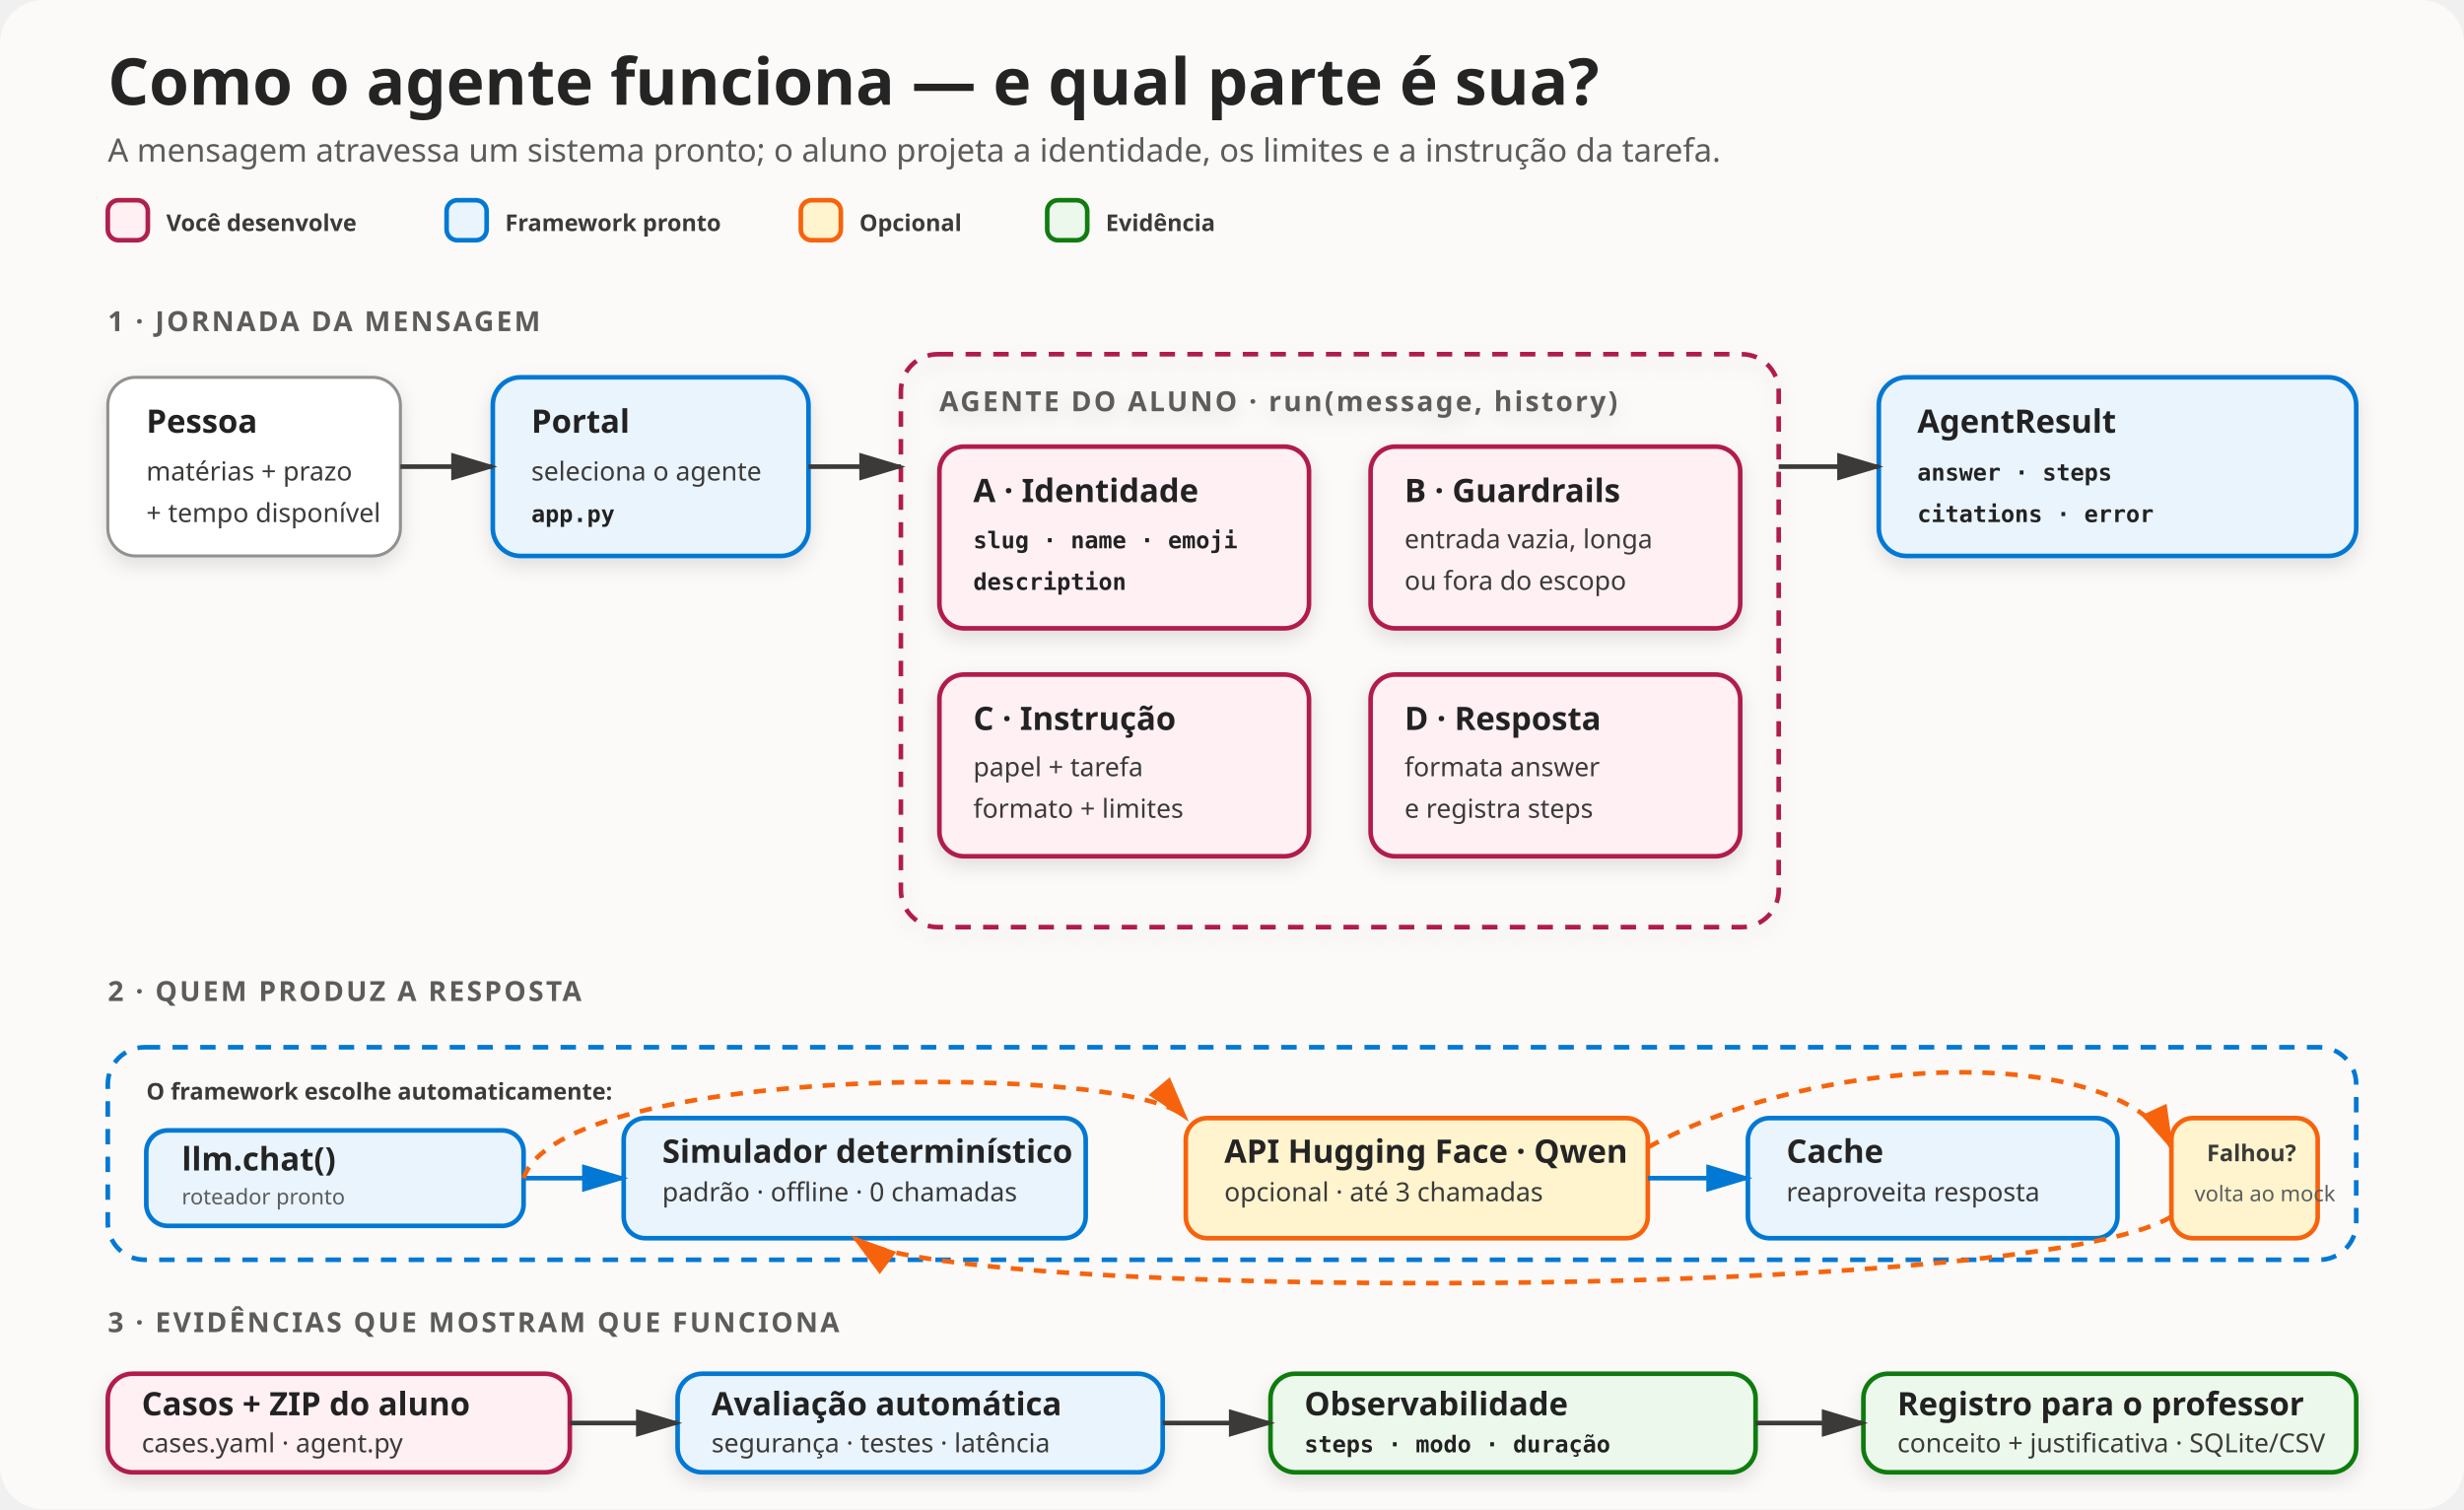
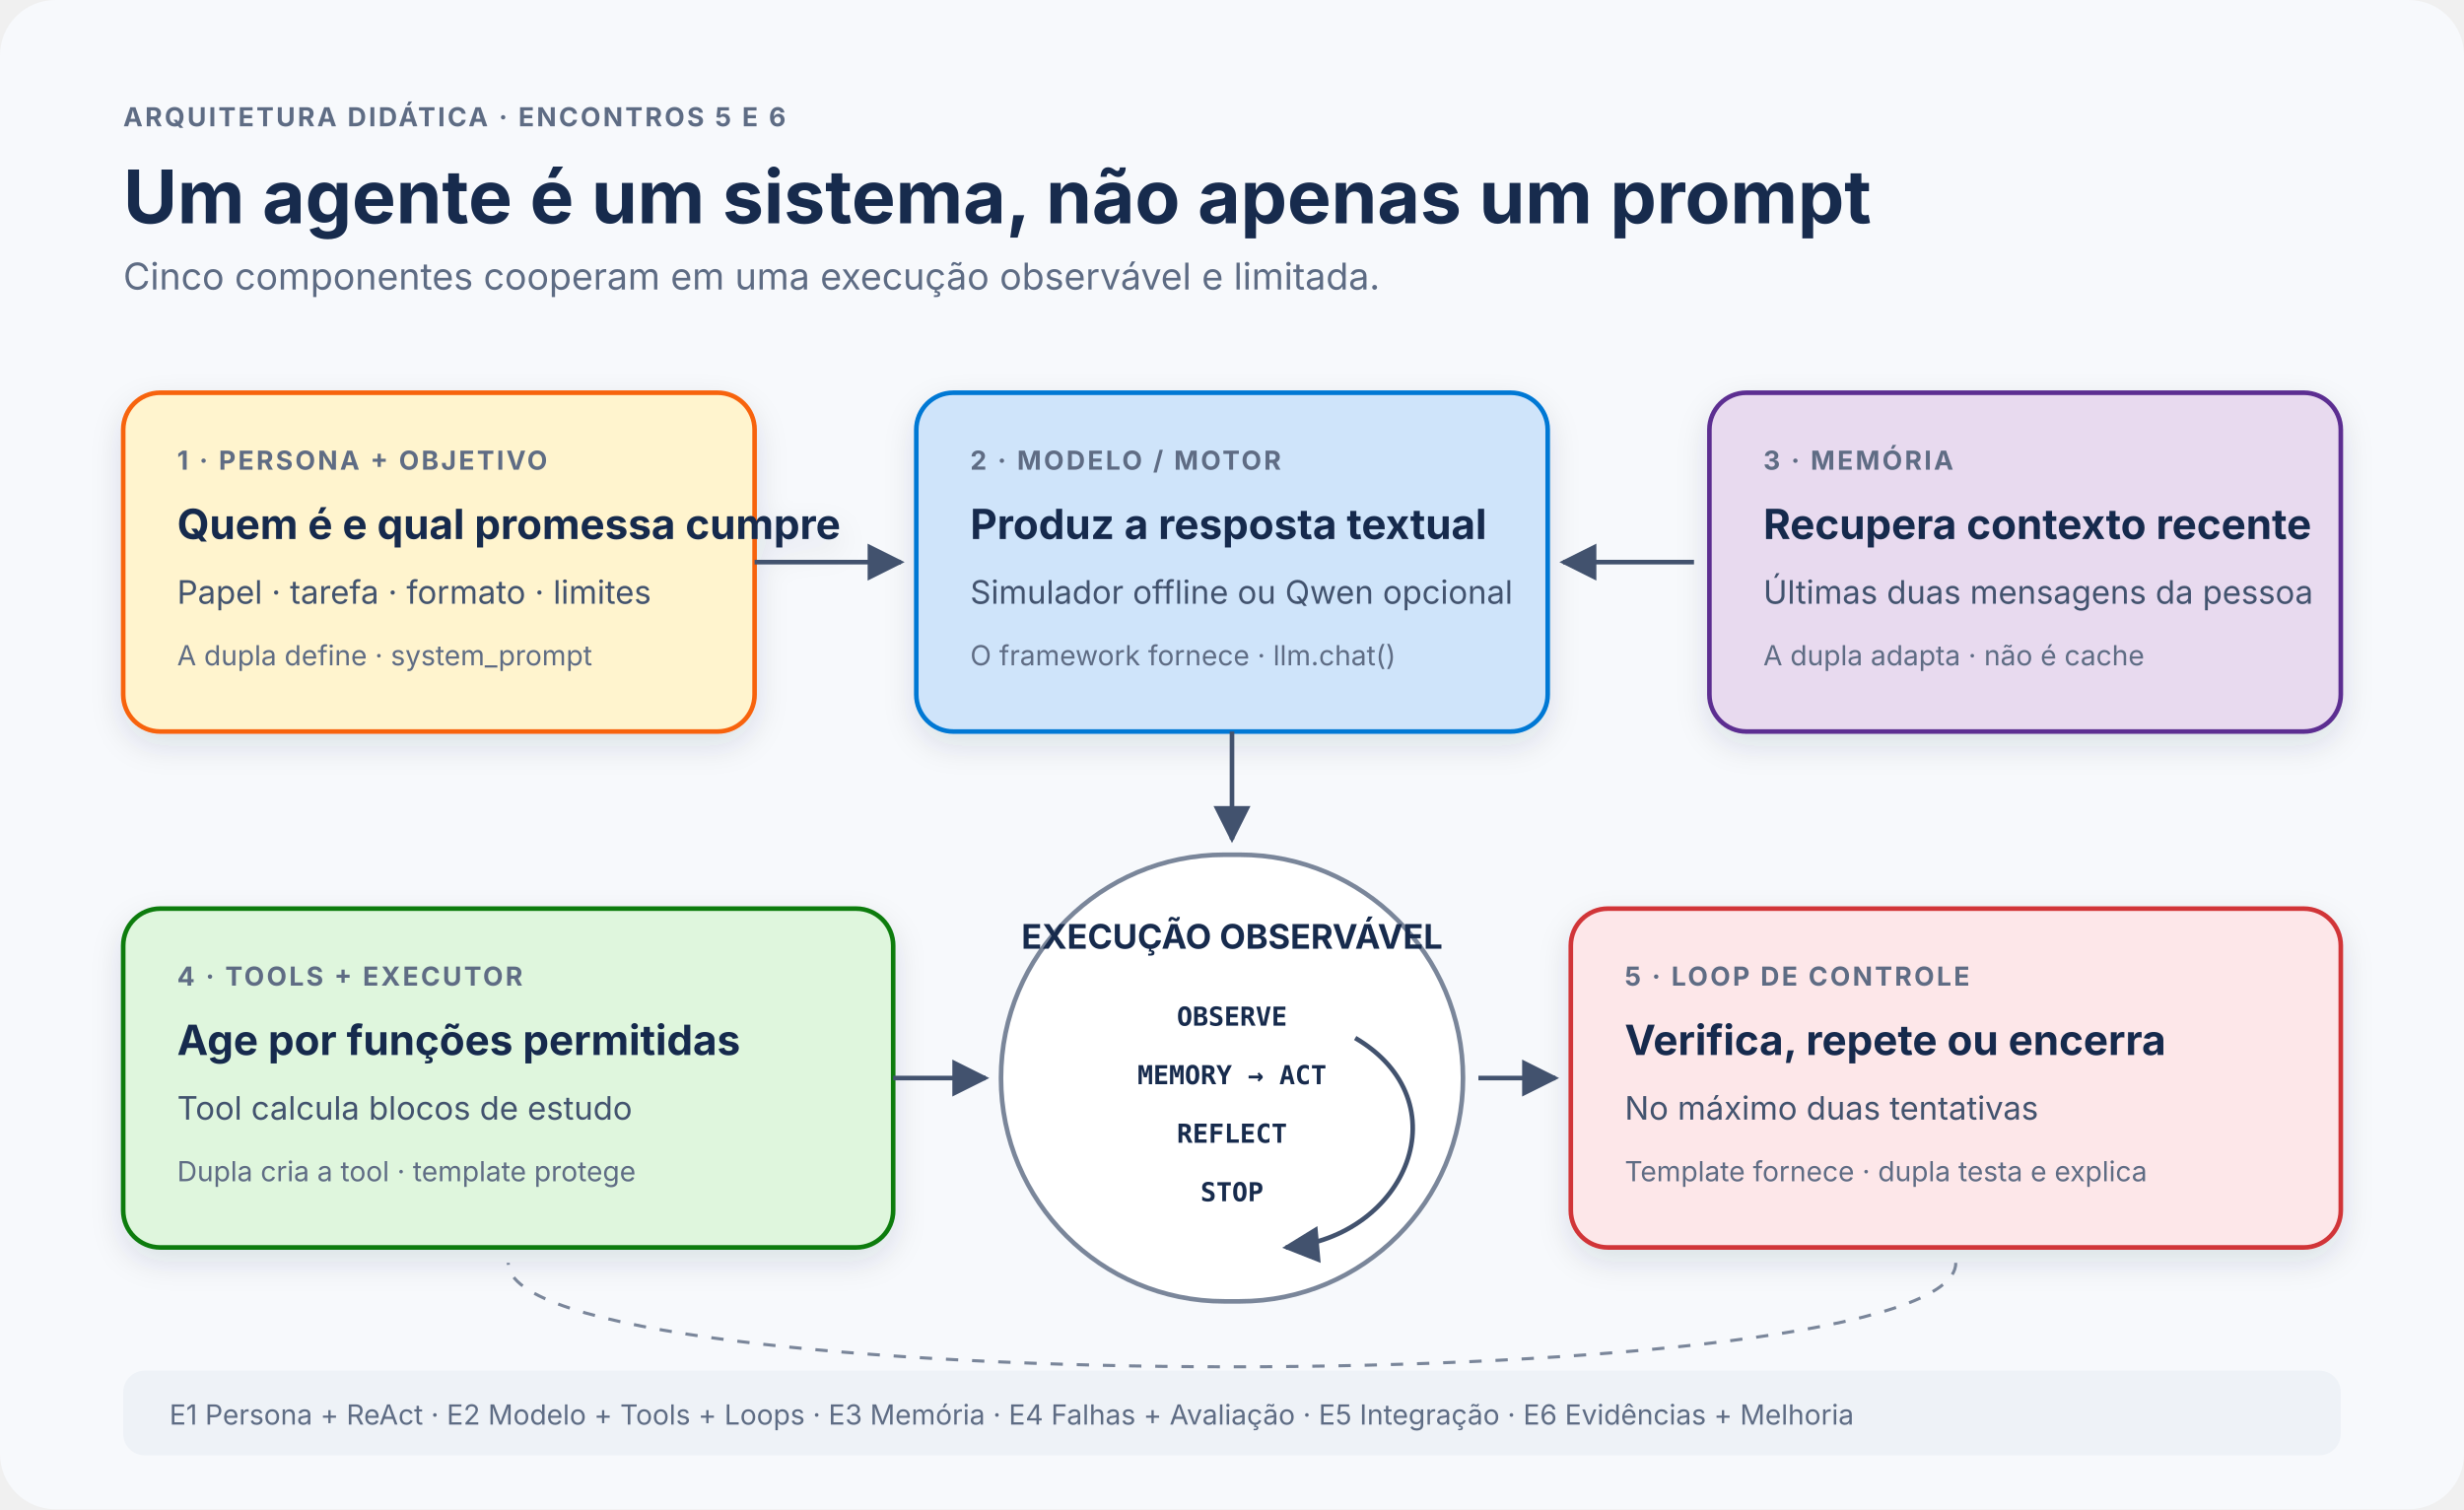
- <svg xmlns="http://www.w3.org/2000/svg" viewBox="0 0 1600 980" role="img" aria-labelledby="title desc">
+ <svg xmlns="http://www.w3.org/2000/svg" width="1600" height="980" viewBox="0 0 1600 980" role="img" aria-labelledby="title desc">
  <defs>
-     <marker id="arrow" markerWidth="10" markerHeight="10" refX="9" refY="3" orient="auto">
-       <path d="M0,0 L10,3 L0,6 Z" fill="#3b3a39" />
+     <filter id="shadow" x="-10%" y="-10%" width="120%" height="130%">
+       <feDropShadow dx="0" dy="8" stdDeviation="10" flood-color="#172b4d" flood-opacity=".12" />
+     </filter>
+     <marker id="arrow" viewBox="0 0 10 10" refX="9" refY="5" markerWidth="8" markerHeight="8" orient="auto-start-reverse">
+       <path d="M 0 0 L 10 5 L 0 10 z" fill="#42526e" />
    </marker>
-     <marker id="arrow-blue" markerWidth="10" markerHeight="10" refX="9" refY="3" orient="auto">
-       <path d="M0,0 L10,3 L0,6 Z" fill="#0078d4" />
-     </marker>
-     <marker id="arrow-orange" markerWidth="10" markerHeight="10" refX="9" refY="3" orient="auto">
-       <path d="M0,0 L10,3 L0,6 Z" fill="#f7630c" />
-     </marker>
-     <filter id="shadow" x="-10%" y="-10%" width="120%" height="130%">
-       <feDropShadow dx="0" dy="5" stdDeviation="6" flood-color="#000" flood-opacity=".11" />
-     </filter>
    <style>
-       .title{font:700 42px "Segoe UI",sans-serif;fill:#242424}.subtitle{font:400 21px "Segoe UI",sans-serif;fill:#5c5c5c}
-       .lane{font:700 18px "Segoe UI",sans-serif;letter-spacing:1.5px;fill:#5c5c5c}.h{font:700 21px "Segoe UI",sans-serif;fill:#242424}
-       .t{font:400 17px "Segoe UI",sans-serif;fill:#3b3a39}.small{font:600 15px "Segoe UI",sans-serif;fill:#3b3a39}
-       .micro{font:400 14px "Segoe UI",sans-serif;fill:#5c5c5c}.mono{font:600 15px Consolas,monospace;fill:#242424}
-       .ready{fill:#eaf4fd;stroke:#0078d4;stroke-width:3}.student{fill:#fff0f4;stroke:#b11f4b;stroke-width:3}
-       .optional{fill:#fff4ce;stroke:#f7630c;stroke-width:3}.evidence{fill:#edf8ed;stroke:#107c10;stroke-width:3}
-       .neutral{fill:#fff;stroke:#919191;stroke-width:2}.group{fill:none;stroke-width:3;stroke-dasharray:10 8}
-       .flow{fill:none;stroke:#3b3a39;stroke-width:3;marker-end:url(#arrow)}.flowblue{fill:none;stroke:#0078d4;stroke-width:3;marker-end:url(#arrow-blue)}
-       .floworange{fill:none;stroke:#f7630c;stroke-width:3;stroke-dasharray:8 7;marker-end:url(#arrow-orange)}
+       .title{font:700 48px Inter,Segoe UI,sans-serif;fill:#172b4d}.sub{font:24px Inter,Segoe UI,sans-serif;fill:#5e6c84}
+       .tag{font:700 17px Inter,Segoe UI,sans-serif;letter-spacing:1.5px;fill:#5e6c84}.head{font:700 27px Inter,Segoe UI,sans-serif;fill:#172b4d}
+       .body{font:21px Inter,Segoe UI,sans-serif;fill:#42526e}.small{font:18px Inter,Segoe UI,sans-serif;fill:#5e6c84}
+       .loop{font:700 22px Inter,Segoe UI,sans-serif;fill:#172b4d}.event{font:700 17px ui-monospace,SFMono-Regular,Consolas,monospace;fill:#172b4d}
+       .flow{fill:none;stroke:#42526e;stroke-width:3;marker-end:url(#arrow)}.dash{fill:none;stroke:#7a869a;stroke-width:2;stroke-dasharray:8 9}
    </style>
  </defs>
-   <rect width="1600" height="980" rx="28" fill="#fbfaf8" />
-   <text x="70" y="68" class="title">Como o agente funciona — e qual parte é sua?</text>
-   <text x="70" y="105" class="subtitle">A mensagem atravessa um sistema pronto; o aluno projeta a identidade, os limites e a instrução da tarefa.</text>
-   <g transform="translate(70 130)">
-     <rect x="0" y="0" width="26" height="26" rx="7" class="student" />
-     <text x="38" y="20" class="small">Você desenvolve</text>
-     <rect x="220" y="0" width="26" height="26" rx="7" class="ready" />
-     <text x="258" y="20" class="small">Framework pronto</text>
-     <rect x="450" y="0" width="26" height="26" rx="7" class="optional" />
-     <text x="488" y="20" class="small">Opcional</text>
-     <rect x="610" y="0" width="26" height="26" rx="7" class="evidence" />
-     <text x="648" y="20" class="small">Evidência</text>
+   <rect width="1600" height="980" rx="36" fill="#f7f9fc" />
+   <text x="80" y="82" class="tag">ARQUITETURA DIDÁTICA · ENCONTROS 5 E 6</text>
+   <text x="80" y="145" class="title">Um agente é um sistema, não apenas um prompt</text>
+   <text x="80" y="188" class="sub">Cinco componentes cooperam em uma execução observável e limitada.</text>
+   <g filter="url(#shadow)">
+     <rect x="80" y="255" width="410" height="220" rx="24" fill="#fff4ce" stroke="#f7630c" stroke-width="3" />
+     <text x="115" y="305" class="tag">1 · PERSONA + OBJETIVO</text>
+     <text x="115" y="350" class="head">Quem é e qual promessa cumpre</text>
+     <text x="115" y="392" class="body">Papel · tarefa · formato · limites</text>
+     <text x="115" y="432" class="small">A dupla define · system_prompt</text>
+     <rect x="595" y="255" width="410" height="220" rx="24" fill="#cfe4fa" stroke="#0078d4" stroke-width="3" />
+     <text x="630" y="305" class="tag">2 · MODELO / MOTOR</text>
+     <text x="630" y="350" class="head">Produz a resposta textual</text>
+     <text x="630" y="392" class="body">Simulador offline ou Qwen opcional</text>
+     <text x="630" y="432" class="small">O framework fornece · llm.chat()</text>
+     <rect x="1110" y="255" width="410" height="220" rx="24" fill="#e8daef" stroke="#5c2d91" stroke-width="3" />
+     <text x="1145" y="305" class="tag">3 · MEMÓRIA</text>
+     <text x="1145" y="350" class="head">Recupera contexto recente</text>
+     <text x="1145" y="392" class="body">Últimas duas mensagens da pessoa</text>
+     <text x="1145" y="432" class="small">A dupla adapta · não é cache</text>
+     <rect x="80" y="590" width="500" height="220" rx="24" fill="#dff6dd" stroke="#107c10" stroke-width="3" />
+     <text x="115" y="640" class="tag">4 · TOOLS + EXECUTOR</text>
+     <text x="115" y="685" class="head">Age por funções permitidas</text>
+     <text x="115" y="727" class="body">Tool calcula blocos de estudo</text>
+     <text x="115" y="767" class="small">Dupla cria a tool · template protege</text>
+     <rect x="1020" y="590" width="500" height="220" rx="24" fill="#fde7e9" stroke="#d13438" stroke-width="3" />
+     <text x="1055" y="640" class="tag">5 · LOOP DE CONTROLE</text>
+     <text x="1055" y="685" class="head">Verifica, repete ou encerra</text>
+     <text x="1055" y="727" class="body">No máximo duas tentativas</text>
+     <text x="1055" y="767" class="small">Template fornece · dupla testa e explica</text>
  </g>
-   <text x="70" y="215" class="lane">1 · JORNADA DA MENSAGEM</text>
-   <g filter="url(#shadow)">
-     <rect x="70" y="245" width="190" height="116" rx="18" class="neutral" />
-     <text x="95" y="281" class="h">Pessoa</text>
-     <text x="95" y="312" class="t">matérias + prazo</text>
-     <text x="95" y="339" class="t">+ tempo disponível</text>
-     <rect x="320" y="245" width="205" height="116" rx="18" class="ready" />
-     <text x="345" y="281" class="h">Portal</text>
-     <text x="345" y="312" class="t">seleciona o agente</text>
-     <text x="345" y="339" class="mono">app.py</text>
-     <rect x="585" y="230" width="570" height="372" rx="24" class="group" stroke="#b11f4b" />
-     <text x="610" y="267" class="lane" fill="#b11f4b">AGENTE DO ALUNO · run(message, history)</text>
-     <rect x="610" y="290" width="240" height="118" rx="16" class="student" />
-     <text x="632" y="326" class="h">A · Identidade</text>
-     <text x="632" y="356" class="mono">slug · name · emoji</text>
-     <text x="632" y="383" class="mono">description</text>
-     <rect x="890" y="290" width="240" height="118" rx="16" class="student" />
-     <text x="912" y="326" class="h">B · Guardrails</text>
-     <text x="912" y="356" class="t">entrada vazia, longa</text>
-     <text x="912" y="383" class="t">ou fora do escopo</text>
-     <rect x="610" y="438" width="240" height="118" rx="16" class="student" />
-     <text x="632" y="474" class="h">C · Instrução</text>
-     <text x="632" y="504" class="t">papel + tarefa</text>
-     <text x="632" y="531" class="t">formato + limites</text>
-     <rect x="890" y="438" width="240" height="118" rx="16" class="student" />
-     <text x="912" y="474" class="h">D · Resposta</text>
-     <text x="912" y="504" class="t">formata answer</text>
-     <text x="912" y="531" class="t">e registra steps</text>
-     <rect x="1220" y="245" width="310" height="116" rx="18" class="ready" />
-     <text x="1245" y="281" class="h">AgentResult</text>
-     <text x="1245" y="312" class="mono">answer · steps</text>
-     <text x="1245" y="339" class="mono">citations · error</text>
+   <g>
+     <rect x="650" y="555" width="300" height="290" rx="145" fill="#fff" stroke="#7a869a" stroke-width="3" />
+     <text x="800" y="616" class="loop" text-anchor="middle">EXECUÇÃO OBSERVÁVEL</text>
+     <text x="800" y="666" class="event" text-anchor="middle">OBSERVE</text>
+     <text x="800" y="704" class="event" text-anchor="middle">MEMORY → ACT</text>
+     <text x="800" y="742" class="event" text-anchor="middle">REFLECT</text>
+     <text x="800" y="780" class="event" text-anchor="middle">STOP</text>
+     <path d="M 880 674 C 950 715 914 803 835 810" class="flow" />
  </g>
-   <path d="M260 303 H320" class="flow" />
-   <path d="M525 303 H585" class="flow" />
-   <path d="M1155 303 H1220" class="flow" />
-   <text x="70" y="650" class="lane">2 · QUEM PRODUZ A RESPOSTA</text>
-   <rect x="70" y="680" width="1460" height="138" rx="24" class="group" stroke="#0078d4" />
-   <text x="95" y="714" class="small">O framework escolhe automaticamente:</text>
-   <rect x="95" y="734" width="245" height="62" rx="14" class="ready" />
-   <text x="118" y="760" class="h">llm.chat()</text>
-   <text x="118" y="782" class="micro">roteador pronto</text>
-   <rect x="405" y="726" width="300" height="78" rx="14" class="ready" />
-   <text x="430" y="755" class="h">Simulador determinístico</text>
-   <text x="430" y="780" class="t">padrão · offline · 0 chamadas</text>
-   <rect x="770" y="726" width="300" height="78" rx="14" class="optional" />
-   <text x="795" y="755" class="h">API Hugging Face · Qwen</text>
-   <text x="795" y="780" class="t">opcional · até 3 chamadas</text>
-   <rect x="1135" y="726" width="240" height="78" rx="14" class="ready" />
-   <text x="1160" y="755" class="h">Cache</text>
-   <text x="1160" y="780" class="t">reaproveita resposta</text>
-   <rect x="1410" y="726" width="95" height="78" rx="14" class="optional" />
-   <text x="1433" y="754" class="small">Falhou?</text>
-   <text x="1425" y="780" class="micro">volta ao mock</text>
-   <path d="M340 765 H405" class="flowblue" />
-   <path d="M340 765 C365 690 740 690 770 726" class="floworange" />
-   <path d="M1070 765 H1135" class="flowblue" />
-   <path d="M1070 745 C1190 680 1380 680 1410 745" class="floworange" />
-   <path d="M1410 790 C1320 845 610 845 555 804" class="floworange" />
-   <text x="70" y="865" class="lane">3 · EVIDÊNCIAS QUE MOSTRAM QUE FUNCIONA</text>
-   <g filter="url(#shadow)">
-     <rect x="70" y="892" width="300" height="64" rx="16" class="student" />
-     <text x="92" y="919" class="h">Casos + ZIP do aluno</text>
-     <text x="92" y="943" class="t">cases.yaml · agent.py</text>
-     <rect x="440" y="892" width="315" height="64" rx="16" class="ready" />
-     <text x="462" y="919" class="h">Avaliação automática</text>
-     <text x="462" y="943" class="t">segurança · testes · latência</text>
-     <rect x="825" y="892" width="315" height="64" rx="16" class="evidence" />
-     <text x="847" y="919" class="h">Observabilidade</text>
-     <text x="847" y="943" class="mono">steps · modo · duração</text>
-     <rect x="1210" y="892" width="320" height="64" rx="16" class="evidence" />
-     <text x="1232" y="919" class="h">Registro para o professor</text>
-     <text x="1232" y="943" class="t">conceito + justificativa · SQLite/CSV</text>
-   </g>
-   <path d="M370 924 H440" class="flow" />
-   <path d="M755 924 H825" class="flow" />
-   <path d="M1140 924 H1210" class="flow" />
+   <path d="M 490 365 L 585 365" class="flow" />
+   <path d="M 1100 365 L 1015 365" class="flow" />
+   <path d="M 800 475 L 800 545" class="flow" />
+   <path d="M 580 700 L 640 700" class="flow" />
+   <path d="M 960 700 L 1010 700" class="flow" />
+   <path d="M 1270 820 C 1270 910 330 910 330 820" class="dash" />
+   <rect x="80" y="890" width="1440" height="55" rx="14" fill="#eef2f7" />
+   <text x="110" y="925" class="small">E1 Persona + ReAct  ·  E2 Modelo + Tools + Loops  ·  E3 Memória  ·  E4 Falhas + Avaliação  ·  E5 Integração  ·  E6 Evidências + Melhoria</text>
</svg>
